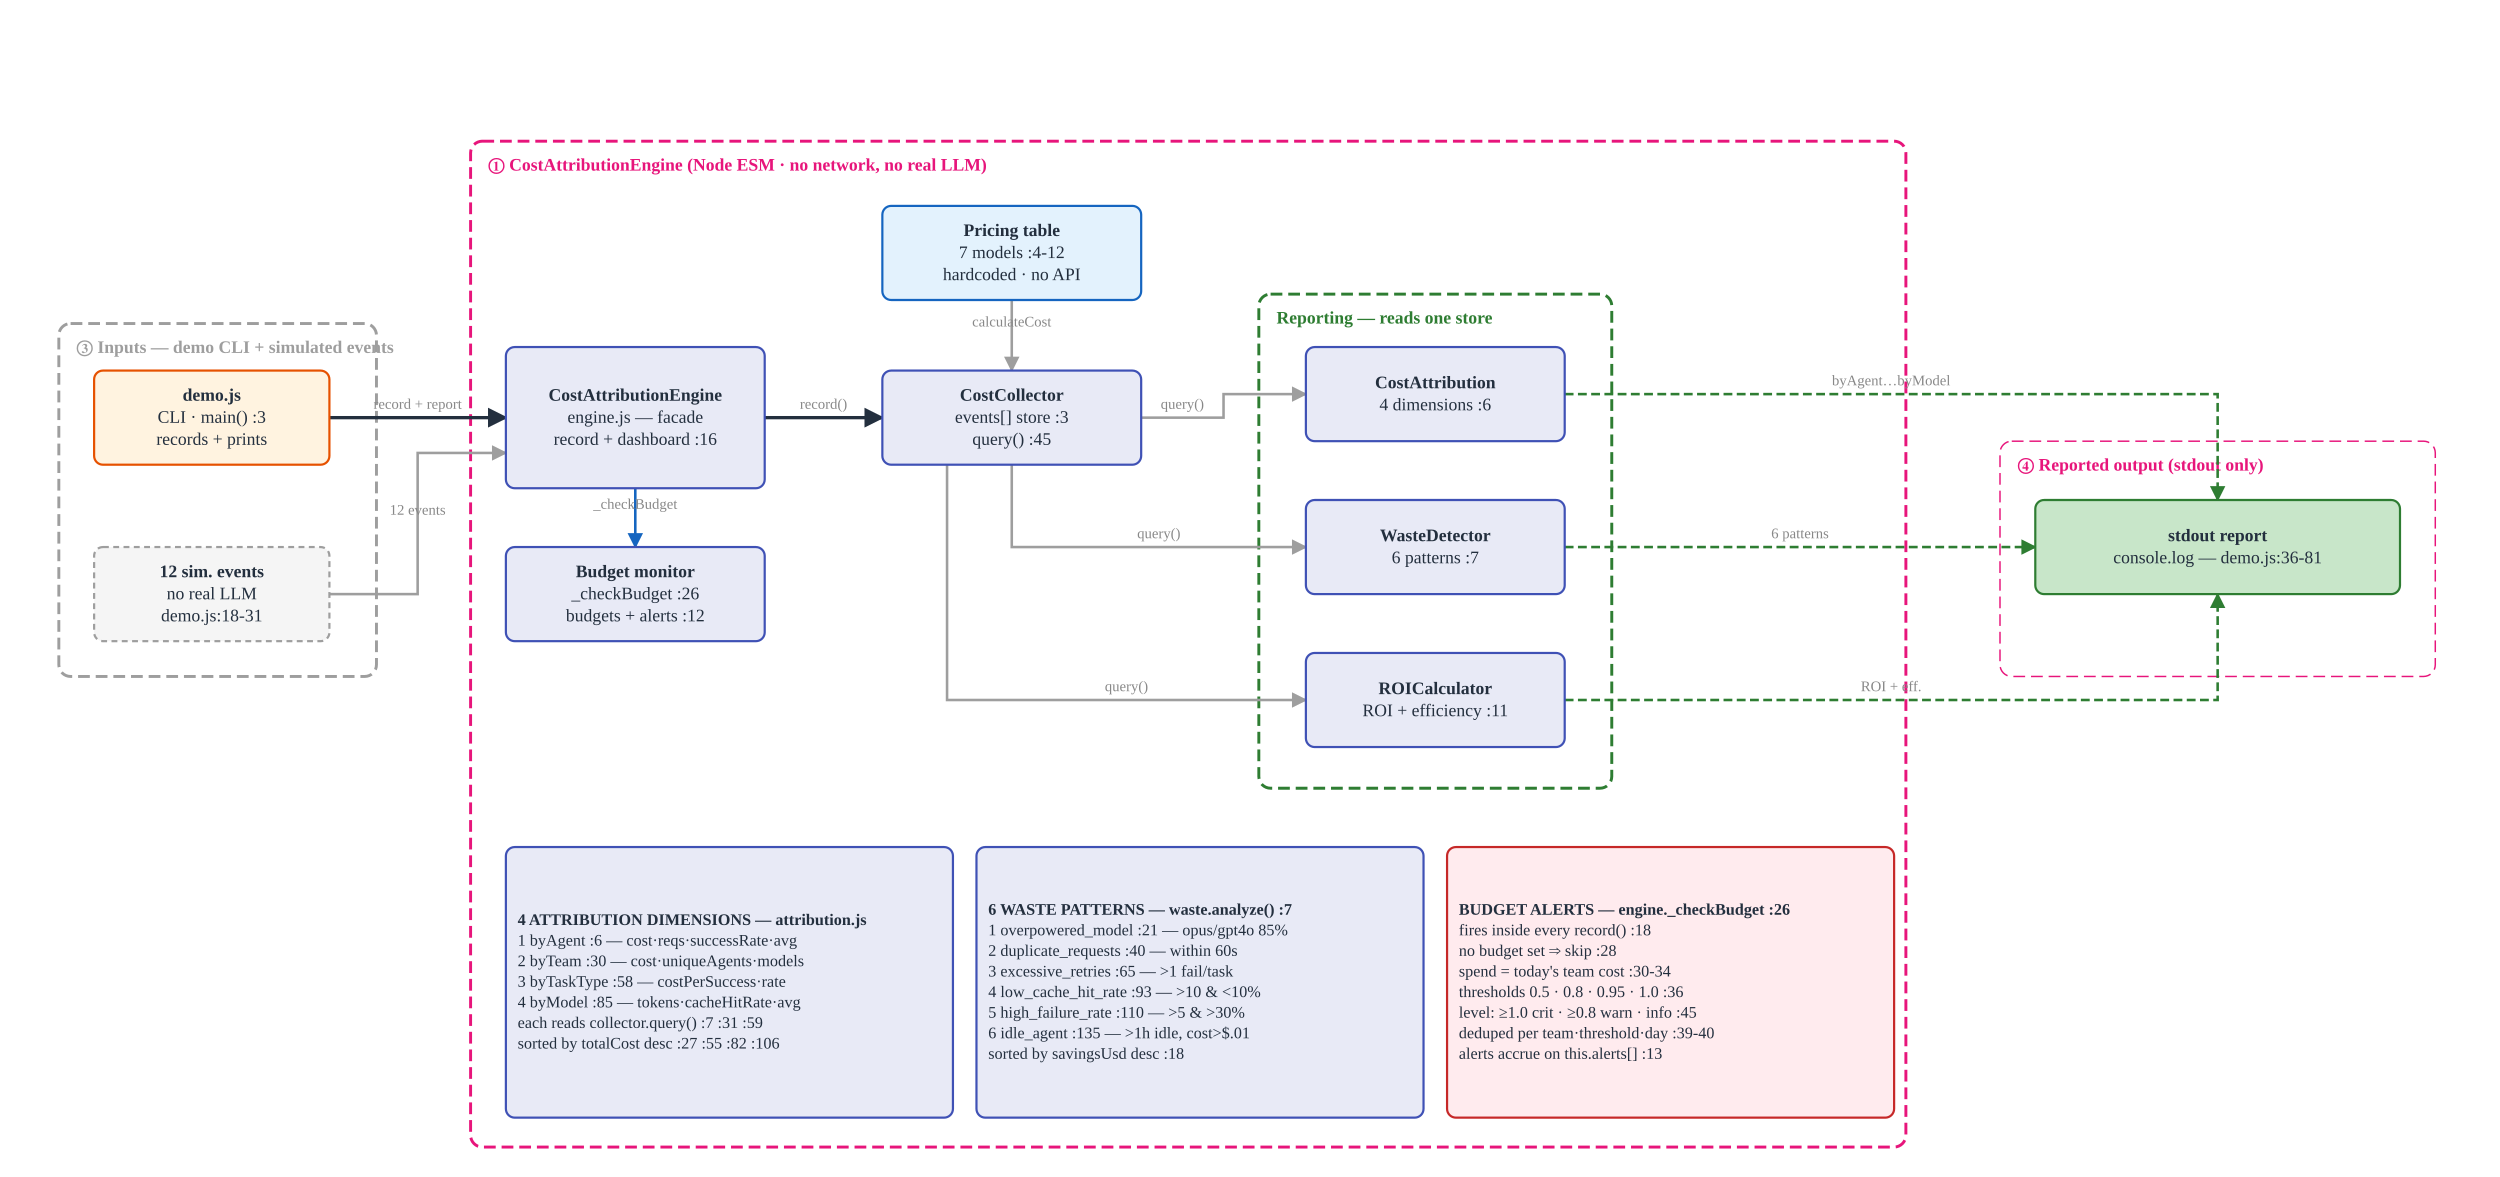
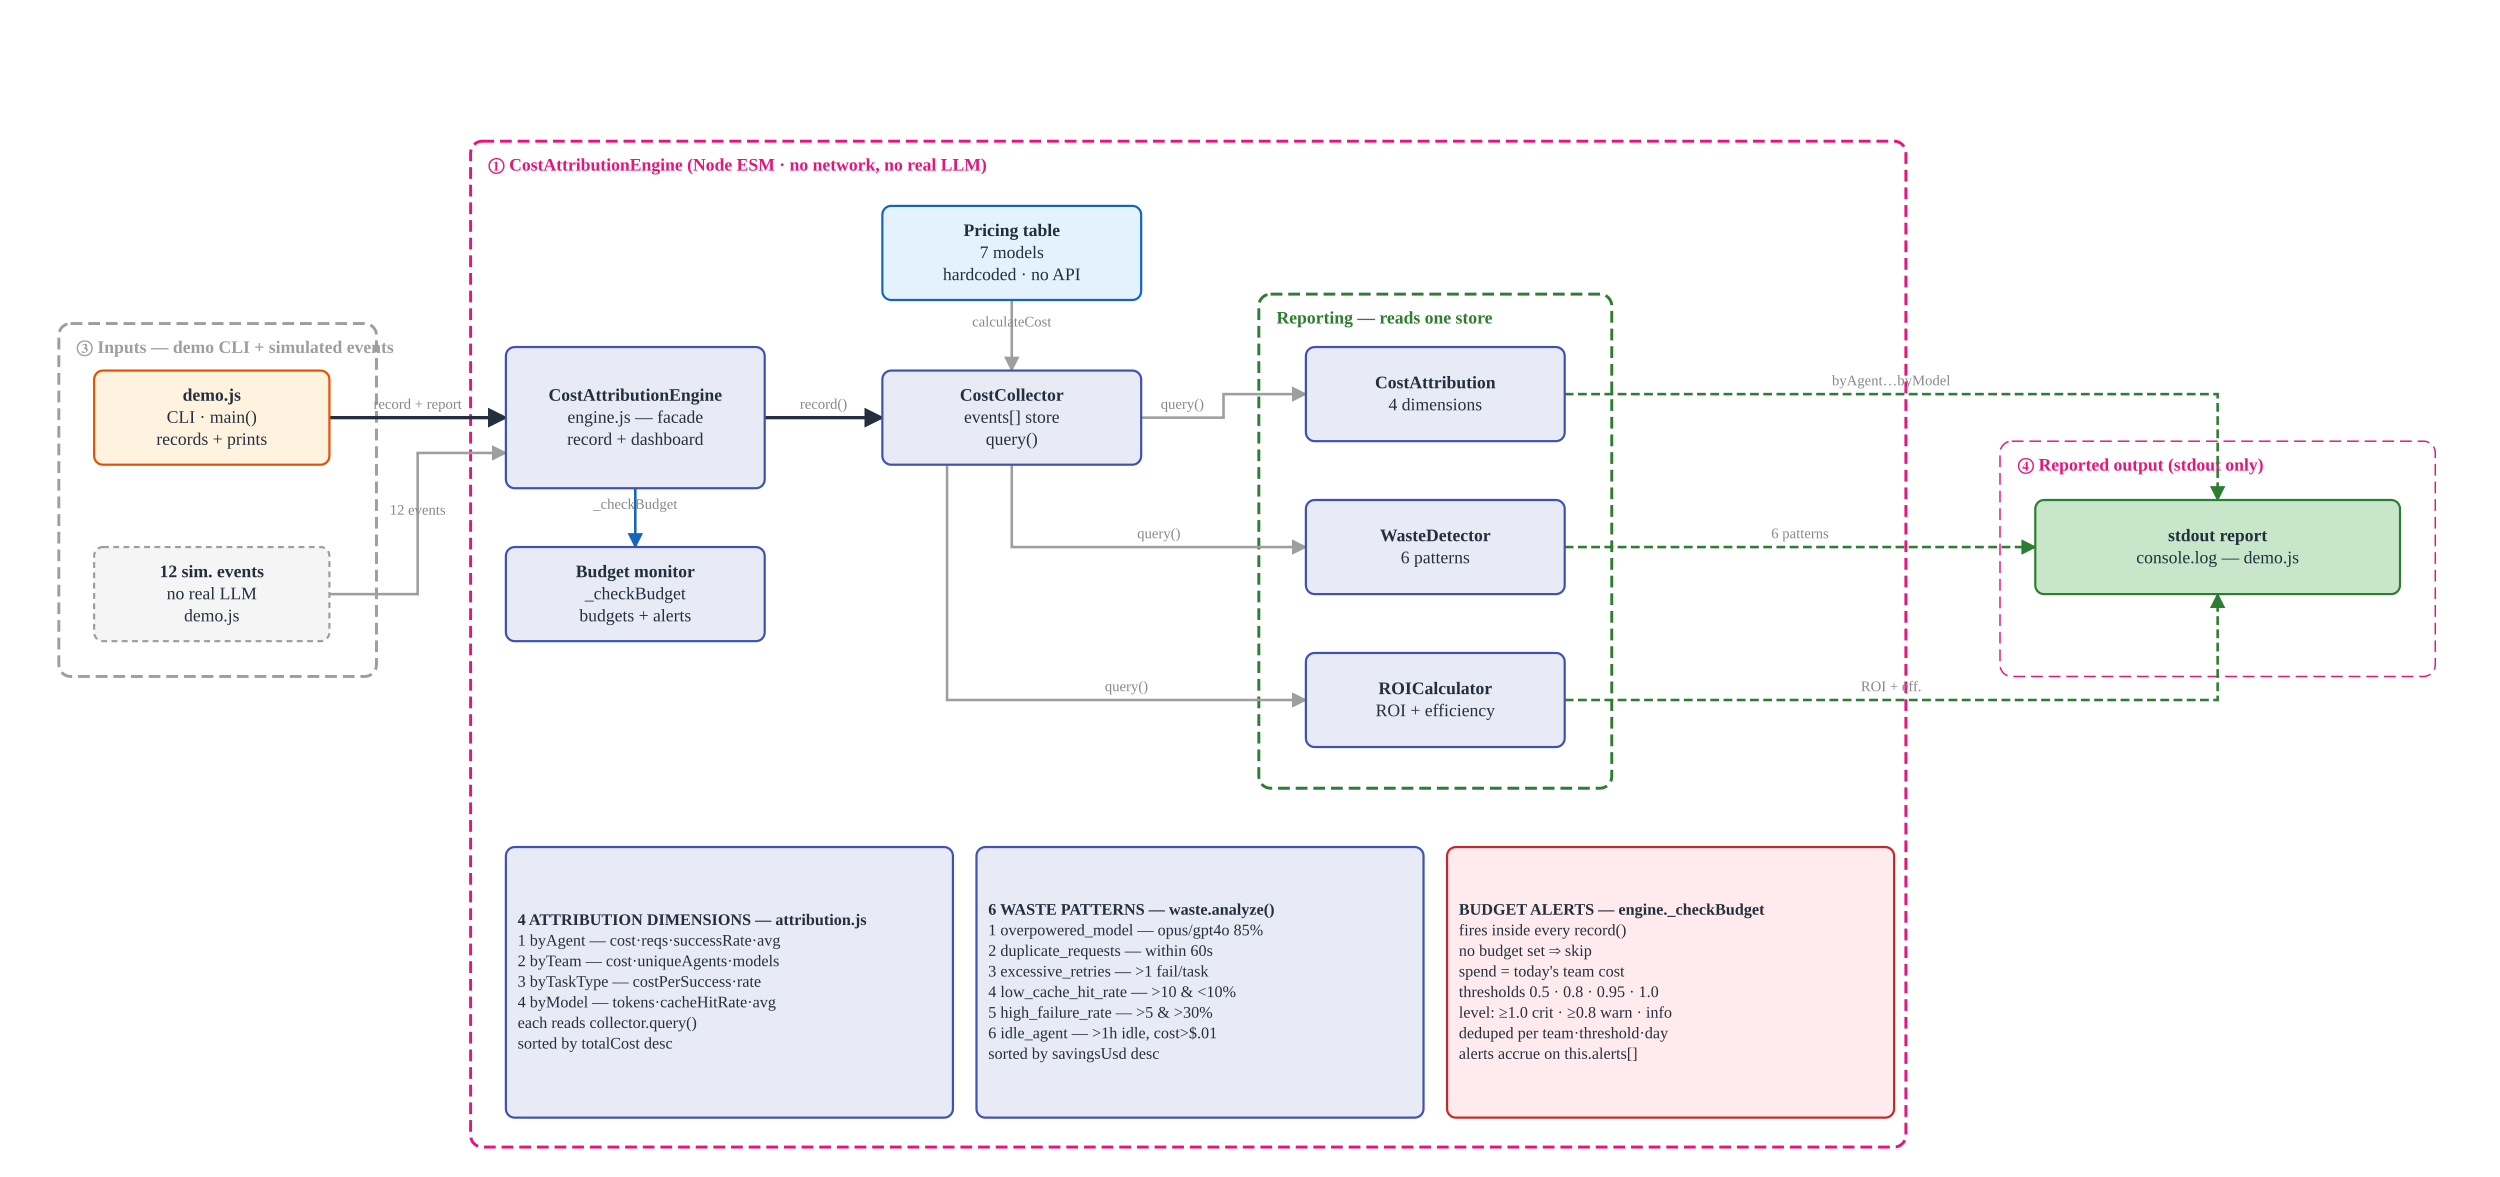
<svg xmlns="http://www.w3.org/2000/svg" viewBox="0 0 1700 800" role="img" aria-labelledby="hoa_cost_attribution_v1-t hoa_cost_attribution_v1-d" class="fts-diagram">
  <defs>
    <marker id="hoa_cost_attribution_v1-a-d-edge-artifact" viewBox="0 0 10 10" refX="9" refY="5" markerWidth="6" markerHeight="6" orient="auto-start-reverse">
      <path d="M0,0 L10,5 L0,10 z" fill="#2E7D32" class="d-edge-artifact-fill" />
    </marker>
    <marker id="hoa_cost_attribution_v1-a-d-edge-call" viewBox="0 0 10 10" refX="9" refY="5" markerWidth="6" markerHeight="6" orient="auto-start-reverse">
      <path d="M0,0 L10,5 L0,10 z" fill="#1565C0" class="d-edge-call-fill" />
    </marker>
    <marker id="hoa_cost_attribution_v1-a-d-edge-data_in" viewBox="0 0 10 10" refX="9" refY="5" markerWidth="6" markerHeight="6" orient="auto-start-reverse">
      <path d="M0,0 L10,5 L0,10 z" fill="#9E9E9E" class="d-edge-data_in-fill" />
    </marker>
    <marker id="hoa_cost_attribution_v1-a-d-edge-primary" viewBox="0 0 10 10" refX="9" refY="5" markerWidth="6" markerHeight="6" orient="auto-start-reverse">
      <path d="M0,0 L10,5 L0,10 z" fill="#232F3E" class="d-edge-primary-fill" />
    </marker>
  </defs>
  <g class="d-zone d-boundary-datasource">
    <rect x="40" y="220" width="216" height="240" rx="8" fill="none" stroke="#9E9E9E" stroke-width="2" stroke-dasharray="8 4" />
    <text x="52" y="240" fill="#9E9E9E" font-size="12" font-weight="600" class="d-zone-label">③ Inputs — demo CLI + simulated events</text>
  </g>
  <g class="d-zone d-boundary-primary">
    <rect x="320" y="96" width="976" height="684" rx="8" fill="none" stroke="#E7157B" stroke-width="2" stroke-dasharray="8 4" />
    <text x="332" y="116" fill="#E7157B" font-size="12" font-weight="600" class="d-zone-label">① CostAttributionEngine (Node ESM · no network, no real LLM)</text>
  </g>
  <g class="d-zone d-boundary-functional">
    <rect x="856" y="200" width="240" height="336" rx="8" fill="none" stroke="#2E7D32" stroke-width="2" stroke-dasharray="8 4" />
    <text x="868" y="220" fill="#2E7D32" font-size="12" font-weight="600" class="d-zone-label">Reporting — reads one store</text>
  </g>
  <g class="d-zone d-boundary-observability">
    <rect x="1360" y="300" width="296" height="160" rx="8" fill="none" stroke="#E7157B" stroke-width="1" stroke-dasharray="8 4" />
    <text x="1372" y="320" fill="#E7157B" font-size="12" font-weight="600" class="d-zone-label">④ Reported output (stdout only)</text>
  </g>
  <g class="d-edge d-edge-primary" data-edge="e_demo">
    <polyline points="224,284.0 344,284.0" fill="none" stroke="#232F3E" stroke-width="2.25" marker-end="url(#hoa_cost_attribution_v1-a-d-edge-primary)" />
    <text x="284.0" y="278.0" text-anchor="middle" fill="#888888" font-size="10" class="d-edge-label">record + report</text>
  </g>
  <g class="d-edge d-edge-data_in" data-edge="e_scen">
    <polyline points="224,404.0 284,404 284,308 344,308.0" fill="none" stroke="#9E9E9E" stroke-width="1.75" marker-end="url(#hoa_cost_attribution_v1-a-d-edge-data_in)" />
    <text x="284.0" y="350.0" text-anchor="middle" fill="#888888" font-size="10" class="d-edge-label">12 events</text>
  </g>
  <g class="d-edge d-edge-primary" data-edge="e_rec">
    <polyline points="520,284.0 600,284.0" fill="none" stroke="#232F3E" stroke-width="2.25" marker-end="url(#hoa_cost_attribution_v1-a-d-edge-primary)" />
    <text x="560.0" y="278.0" text-anchor="middle" fill="#888888" font-size="10" class="d-edge-label">record()</text>
  </g>
  <g class="d-edge d-edge-data_in" data-edge="e_price">
    <polyline points="688.0,204 688.0,252" fill="none" stroke="#9E9E9E" stroke-width="1.75" marker-end="url(#hoa_cost_attribution_v1-a-d-edge-data_in)" />
    <text x="688.0" y="222.0" text-anchor="middle" fill="#888888" font-size="10" class="d-edge-label">calculateCost</text>
  </g>
  <g class="d-edge d-edge-call" data-edge="e_budget">
    <polyline points="432.0,332 432.0,372" fill="none" stroke="#1565C0" stroke-width="1.75" marker-end="url(#hoa_cost_attribution_v1-a-d-edge-call)" />
    <text x="432.0" y="346.0" text-anchor="middle" fill="#888888" font-size="10" class="d-edge-label">_checkBudget</text>
  </g>
  <g class="d-edge d-edge-data_in" data-edge="e_attr">
    <polyline points="776,284.0 832,284 832,268 888,268.0" fill="none" stroke="#9E9E9E" stroke-width="1.75" marker-end="url(#hoa_cost_attribution_v1-a-d-edge-data_in)" />
    <text x="804.0" y="278.0" text-anchor="middle" fill="#888888" font-size="10" class="d-edge-label">query()</text>
  </g>
  <g class="d-edge d-edge-data_in" data-edge="e_waste">
    <polyline points="688.0,316 688,372 888,372.0" fill="none" stroke="#9E9E9E" stroke-width="1.75" marker-end="url(#hoa_cost_attribution_v1-a-d-edge-data_in)" />
    <text x="788.0" y="366.0" text-anchor="middle" fill="#888888" font-size="10" class="d-edge-label">query()</text>
  </g>
  <g class="d-edge d-edge-data_in" data-edge="e_roi">
    <polyline points="644.0,316 644,476 888,476.0" fill="none" stroke="#9E9E9E" stroke-width="1.75" marker-end="url(#hoa_cost_attribution_v1-a-d-edge-data_in)" />
    <text x="766.0" y="470.0" text-anchor="middle" fill="#888888" font-size="10" class="d-edge-label">query()</text>
  </g>
  <g class="d-edge d-edge-artifact" data-edge="e_out_a">
    <polyline points="1064,268.0 1508,268 1508.0,340" fill="none" stroke="#2E7D32" stroke-width="1.75" stroke-dasharray="6 3" marker-end="url(#hoa_cost_attribution_v1-a-d-edge-artifact)" />
    <text x="1286.0" y="262.0" text-anchor="middle" fill="#888888" font-size="10" class="d-edge-label">byAgent…byModel</text>
  </g>
  <g class="d-edge d-edge-artifact" data-edge="e_out_w">
    <polyline points="1064,372.0 1384,372.0" fill="none" stroke="#2E7D32" stroke-width="1.75" stroke-dasharray="6 3" marker-end="url(#hoa_cost_attribution_v1-a-d-edge-artifact)" />
    <text x="1224.0" y="366.0" text-anchor="middle" fill="#888888" font-size="10" class="d-edge-label">6 patterns</text>
  </g>
  <g class="d-edge d-edge-artifact" data-edge="e_out_r">
    <polyline points="1064,476.0 1508,476 1508.0,404" fill="none" stroke="#2E7D32" stroke-width="1.75" stroke-dasharray="6 3" marker-end="url(#hoa_cost_attribution_v1-a-d-edge-artifact)" />
    <text x="1286.0" y="470.0" text-anchor="middle" fill="#888888" font-size="10" class="d-edge-label">ROI + eff.</text>
  </g>
  <g class="d-node d-component-entry" data-id="n_demo" data-class="component.entry">
    <rect x="64" y="252" width="160" height="64" rx="6" fill="#FFF3E0" stroke="#E65100" stroke-width="1.5" />
    <text x="144.0" y="272.5" text-anchor="middle" font-size="12" fill="#232F3E" font-weight="700" class="d-label d-bold">demo.js</text>
-     <text x="144.0" y="287.5" text-anchor="middle" font-size="12" fill="#232F3E" class="d-label">CLI · main() :3</text>
+     <text x="144.0" y="287.5" text-anchor="middle" font-size="12" fill="#232F3E" class="d-label">CLI · main()</text>
    <text x="144.0" y="302.5" text-anchor="middle" font-size="12" fill="#232F3E" class="d-label">records + prints</text>
  </g>
  <g class="d-node d-component-mock" data-id="n_scenarios" data-class="component.mock">
    <rect x="64" y="372" width="160" height="64" rx="6" fill="#F5F5F5" stroke="#9E9E9E" stroke-width="1.5" stroke-dasharray="4 3" />
    <text x="144.0" y="392.5" text-anchor="middle" font-size="12" fill="#232F3E" font-weight="700" class="d-label d-bold">12 sim. events</text>
    <text x="144.0" y="407.5" text-anchor="middle" font-size="12" fill="#232F3E" class="d-label">no real LLM</text>
-     <text x="144.0" y="422.5" text-anchor="middle" font-size="12" fill="#232F3E" class="d-label">demo.js:18-31</text>
+     <text x="144.0" y="422.5" text-anchor="middle" font-size="12" fill="#232F3E" class="d-label">demo.js</text>
  </g>
  <g class="d-node d-component-service" data-id="n_engine" data-class="component.service">
    <rect x="344" y="236" width="176" height="96" rx="6" fill="#E8EAF6" stroke="#3F51B5" stroke-width="1.5" />
    <text x="432.0" y="272.5" text-anchor="middle" font-size="12" fill="#232F3E" font-weight="700" class="d-label d-bold">CostAttributionEngine</text>
    <text x="432.0" y="287.5" text-anchor="middle" font-size="12" fill="#232F3E" class="d-label">engine.js — facade</text>
-     <text x="432.0" y="302.5" text-anchor="middle" font-size="12" fill="#232F3E" class="d-label">record + dashboard :16</text>
+     <text x="432.0" y="302.5" text-anchor="middle" font-size="12" fill="#232F3E" class="d-label">record + dashboard</text>
  </g>
  <g class="d-node d-component-service" data-id="n_budget" data-class="component.service">
    <rect x="344" y="372" width="176" height="64" rx="6" fill="#E8EAF6" stroke="#3F51B5" stroke-width="1.5" />
    <text x="432.0" y="392.5" text-anchor="middle" font-size="12" fill="#232F3E" font-weight="700" class="d-label d-bold">Budget monitor</text>
-     <text x="432.0" y="407.5" text-anchor="middle" font-size="12" fill="#232F3E" class="d-label">_checkBudget :26</text>
-     <text x="432.0" y="422.5" text-anchor="middle" font-size="12" fill="#232F3E" class="d-label">budgets + alerts :12</text>
+     <text x="432.0" y="407.5" text-anchor="middle" font-size="12" fill="#232F3E" class="d-label">_checkBudget</text>
+     <text x="432.0" y="422.5" text-anchor="middle" font-size="12" fill="#232F3E" class="d-label">budgets + alerts</text>
  </g>
  <g class="d-node d-component-external" data-id="n_pricing" data-class="component.external">
    <rect x="600" y="140" width="176" height="64" rx="6" fill="#E3F2FD" stroke="#1565C0" stroke-width="1.5" />
    <text x="688.0" y="160.5" text-anchor="middle" font-size="12" fill="#232F3E" font-weight="700" class="d-label d-bold">Pricing table</text>
-     <text x="688.0" y="175.5" text-anchor="middle" font-size="12" fill="#232F3E" class="d-label">7 models :4-12</text>
+     <text x="688.0" y="175.5" text-anchor="middle" font-size="12" fill="#232F3E" class="d-label">7 models</text>
    <text x="688.0" y="190.5" text-anchor="middle" font-size="12" fill="#232F3E" class="d-label">hardcoded · no API</text>
  </g>
  <g class="d-node d-component-service" data-id="n_collector" data-class="component.service">
    <rect x="600" y="252" width="176" height="64" rx="6" fill="#E8EAF6" stroke="#3F51B5" stroke-width="1.5" />
    <text x="688.0" y="272.5" text-anchor="middle" font-size="12" fill="#232F3E" font-weight="700" class="d-label d-bold">CostCollector</text>
-     <text x="688.0" y="287.5" text-anchor="middle" font-size="12" fill="#232F3E" class="d-label">events[] store :3</text>
-     <text x="688.0" y="302.5" text-anchor="middle" font-size="12" fill="#232F3E" class="d-label">query() :45</text>
+     <text x="688.0" y="287.5" text-anchor="middle" font-size="12" fill="#232F3E" class="d-label">events[] store</text>
+     <text x="688.0" y="302.5" text-anchor="middle" font-size="12" fill="#232F3E" class="d-label">query()</text>
  </g>
  <g class="d-node d-component-service" data-id="n_attr" data-class="component.service">
    <rect x="888" y="236" width="176" height="64" rx="6" fill="#E8EAF6" stroke="#3F51B5" stroke-width="1.5" />
    <text x="976.0" y="264.0" text-anchor="middle" font-size="12" fill="#232F3E" font-weight="700" class="d-label d-bold">CostAttribution</text>
-     <text x="976.0" y="279.0" text-anchor="middle" font-size="12" fill="#232F3E" class="d-label">4 dimensions :6</text>
+     <text x="976.0" y="279.0" text-anchor="middle" font-size="12" fill="#232F3E" class="d-label">4 dimensions</text>
  </g>
  <g class="d-node d-component-service" data-id="n_waste" data-class="component.service">
    <rect x="888" y="340" width="176" height="64" rx="6" fill="#E8EAF6" stroke="#3F51B5" stroke-width="1.5" />
    <text x="976.0" y="368.0" text-anchor="middle" font-size="12" fill="#232F3E" font-weight="700" class="d-label d-bold">WasteDetector</text>
-     <text x="976.0" y="383.0" text-anchor="middle" font-size="12" fill="#232F3E" class="d-label">6 patterns :7</text>
+     <text x="976.0" y="383.0" text-anchor="middle" font-size="12" fill="#232F3E" class="d-label">6 patterns</text>
  </g>
  <g class="d-node d-component-service" data-id="n_roi" data-class="component.service">
    <rect x="888" y="444" width="176" height="64" rx="6" fill="#E8EAF6" stroke="#3F51B5" stroke-width="1.5" />
    <text x="976.0" y="472.0" text-anchor="middle" font-size="12" fill="#232F3E" font-weight="700" class="d-label d-bold">ROICalculator</text>
-     <text x="976.0" y="487.0" text-anchor="middle" font-size="12" fill="#232F3E" class="d-label">ROI + efficiency :11</text>
+     <text x="976.0" y="487.0" text-anchor="middle" font-size="12" fill="#232F3E" class="d-label">ROI + efficiency</text>
  </g>
  <g class="d-node d-component-artifact" data-id="n_out" data-class="component.artifact">
    <rect x="1384" y="340" width="248" height="64" rx="6" fill="#C8E6C9" stroke="#2E7D32" stroke-width="1.5" />
    <text x="1508.0" y="368.0" text-anchor="middle" font-size="12" fill="#232F3E" font-weight="700" class="d-label d-bold">stdout report</text>
-     <text x="1508.0" y="383.0" text-anchor="middle" font-size="12" fill="#232F3E" class="d-label">console.log — demo.js:36-81</text>
+     <text x="1508.0" y="383.0" text-anchor="middle" font-size="12" fill="#232F3E" class="d-label">console.log — demo.js</text>
  </g>
  <g class="d-node d-card-invariant" data-id="card_attr" data-class="card.invariant">
    <rect x="344" y="576" width="304" height="184" rx="6" fill="#E8EAF6" stroke="#3F51B5" stroke-width="1.5" />
    <text x="352" y="629.0" text-anchor="start" font-size="11" fill="#232F3E" font-weight="700" class="d-label d-bold">4 ATTRIBUTION DIMENSIONS — attribution.js</text>
-     <text x="352" y="643.0" text-anchor="start" font-size="11" fill="#232F3E" class="d-label">1 byAgent :6 — cost·reqs·successRate·avg</text>
-     <text x="352" y="657.0" text-anchor="start" font-size="11" fill="#232F3E" class="d-label">2 byTeam :30 — cost·uniqueAgents·models</text>
-     <text x="352" y="671.0" text-anchor="start" font-size="11" fill="#232F3E" class="d-label">3 byTaskType :58 — costPerSuccess·rate</text>
-     <text x="352" y="685.0" text-anchor="start" font-size="11" fill="#232F3E" class="d-label">4 byModel :85 — tokens·cacheHitRate·avg</text>
-     <text x="352" y="699.0" text-anchor="start" font-size="11" fill="#232F3E" class="d-label">each reads collector.query() :7 :31 :59</text>
-     <text x="352" y="713.0" text-anchor="start" font-size="11" fill="#232F3E" class="d-label">sorted by totalCost desc :27 :55 :82 :106</text>
+     <text x="352" y="643.0" text-anchor="start" font-size="11" fill="#232F3E" class="d-label">1 byAgent — cost·reqs·successRate·avg</text>
+     <text x="352" y="657.0" text-anchor="start" font-size="11" fill="#232F3E" class="d-label">2 byTeam — cost·uniqueAgents·models</text>
+     <text x="352" y="671.0" text-anchor="start" font-size="11" fill="#232F3E" class="d-label">3 byTaskType — costPerSuccess·rate</text>
+     <text x="352" y="685.0" text-anchor="start" font-size="11" fill="#232F3E" class="d-label">4 byModel — tokens·cacheHitRate·avg</text>
+     <text x="352" y="699.0" text-anchor="start" font-size="11" fill="#232F3E" class="d-label">each reads collector.query()</text>
+     <text x="352" y="713.0" text-anchor="start" font-size="11" fill="#232F3E" class="d-label">sorted by totalCost desc</text>
  </g>
  <g class="d-node d-card-invariant" data-id="card_waste" data-class="card.invariant">
    <rect x="664" y="576" width="304" height="184" rx="6" fill="#E8EAF6" stroke="#3F51B5" stroke-width="1.5" />
-     <text x="672" y="622.0" text-anchor="start" font-size="11" fill="#232F3E" font-weight="700" class="d-label d-bold">6 WASTE PATTERNS — waste.analyze() :7</text>
-     <text x="672" y="636.0" text-anchor="start" font-size="11" fill="#232F3E" class="d-label">1 overpowered_model :21 — opus/gpt4o 85%</text>
-     <text x="672" y="650.0" text-anchor="start" font-size="11" fill="#232F3E" class="d-label">2 duplicate_requests :40 — within 60s</text>
-     <text x="672" y="664.0" text-anchor="start" font-size="11" fill="#232F3E" class="d-label">3 excessive_retries :65 — &gt;1 fail/task</text>
-     <text x="672" y="678.0" text-anchor="start" font-size="11" fill="#232F3E" class="d-label">4 low_cache_hit_rate :93 — &gt;10 &amp; &lt;10%</text>
-     <text x="672" y="692.0" text-anchor="start" font-size="11" fill="#232F3E" class="d-label">5 high_failure_rate :110 — &gt;5 &amp; &gt;30%</text>
-     <text x="672" y="706.0" text-anchor="start" font-size="11" fill="#232F3E" class="d-label">6 idle_agent :135 — &gt;1h idle, cost&gt;$.01</text>
-     <text x="672" y="720.0" text-anchor="start" font-size="11" fill="#232F3E" class="d-label">sorted by savingsUsd desc :18</text>
+     <text x="672" y="622.0" text-anchor="start" font-size="11" fill="#232F3E" font-weight="700" class="d-label d-bold">6 WASTE PATTERNS — waste.analyze()</text>
+     <text x="672" y="636.0" text-anchor="start" font-size="11" fill="#232F3E" class="d-label">1 overpowered_model — opus/gpt4o 85%</text>
+     <text x="672" y="650.0" text-anchor="start" font-size="11" fill="#232F3E" class="d-label">2 duplicate_requests — within 60s</text>
+     <text x="672" y="664.0" text-anchor="start" font-size="11" fill="#232F3E" class="d-label">3 excessive_retries — &gt;1 fail/task</text>
+     <text x="672" y="678.0" text-anchor="start" font-size="11" fill="#232F3E" class="d-label">4 low_cache_hit_rate — &gt;10 &amp; &lt;10%</text>
+     <text x="672" y="692.0" text-anchor="start" font-size="11" fill="#232F3E" class="d-label">5 high_failure_rate — &gt;5 &amp; &gt;30%</text>
+     <text x="672" y="706.0" text-anchor="start" font-size="11" fill="#232F3E" class="d-label">6 idle_agent — &gt;1h idle, cost&gt;$.01</text>
+     <text x="672" y="720.0" text-anchor="start" font-size="11" fill="#232F3E" class="d-label">sorted by savingsUsd desc</text>
  </g>
  <g class="d-node d-card-failure" data-id="card_budget" data-class="card.failure">
    <rect x="984" y="576" width="304" height="184" rx="6" fill="#FFEBEE" stroke="#C62828" stroke-width="1.5" />
-     <text x="992" y="622.0" text-anchor="start" font-size="11" fill="#232F3E" font-weight="700" class="d-label d-bold">BUDGET ALERTS — engine._checkBudget :26</text>
-     <text x="992" y="636.0" text-anchor="start" font-size="11" fill="#232F3E" class="d-label">fires inside every record() :18</text>
-     <text x="992" y="650.0" text-anchor="start" font-size="11" fill="#232F3E" class="d-label">no budget set ⇒ skip :28</text>
-     <text x="992" y="664.0" text-anchor="start" font-size="11" fill="#232F3E" class="d-label">spend = today's team cost :30-34</text>
-     <text x="992" y="678.0" text-anchor="start" font-size="11" fill="#232F3E" class="d-label">thresholds 0.5 · 0.8 · 0.95 · 1.0 :36</text>
-     <text x="992" y="692.0" text-anchor="start" font-size="11" fill="#232F3E" class="d-label">level: ≥1.0 crit · ≥0.8 warn · info :45</text>
-     <text x="992" y="706.0" text-anchor="start" font-size="11" fill="#232F3E" class="d-label">deduped per team·threshold·day :39-40</text>
-     <text x="992" y="720.0" text-anchor="start" font-size="11" fill="#232F3E" class="d-label">alerts accrue on this.alerts[] :13</text>
+     <text x="992" y="622.0" text-anchor="start" font-size="11" fill="#232F3E" font-weight="700" class="d-label d-bold">BUDGET ALERTS — engine._checkBudget</text>
+     <text x="992" y="636.0" text-anchor="start" font-size="11" fill="#232F3E" class="d-label">fires inside every record()</text>
+     <text x="992" y="650.0" text-anchor="start" font-size="11" fill="#232F3E" class="d-label">no budget set ⇒ skip</text>
+     <text x="992" y="664.0" text-anchor="start" font-size="11" fill="#232F3E" class="d-label">spend = today's team cost</text>
+     <text x="992" y="678.0" text-anchor="start" font-size="11" fill="#232F3E" class="d-label">thresholds 0.5 · 0.8 · 0.95 · 1.0</text>
+     <text x="992" y="692.0" text-anchor="start" font-size="11" fill="#232F3E" class="d-label">level: ≥1.0 crit · ≥0.8 warn · info</text>
+     <text x="992" y="706.0" text-anchor="start" font-size="11" fill="#232F3E" class="d-label">deduped per team·threshold·day</text>
+     <text x="992" y="720.0" text-anchor="start" font-size="11" fill="#232F3E" class="d-label">alerts accrue on this.alerts[]</text>
  </g>
</svg>
